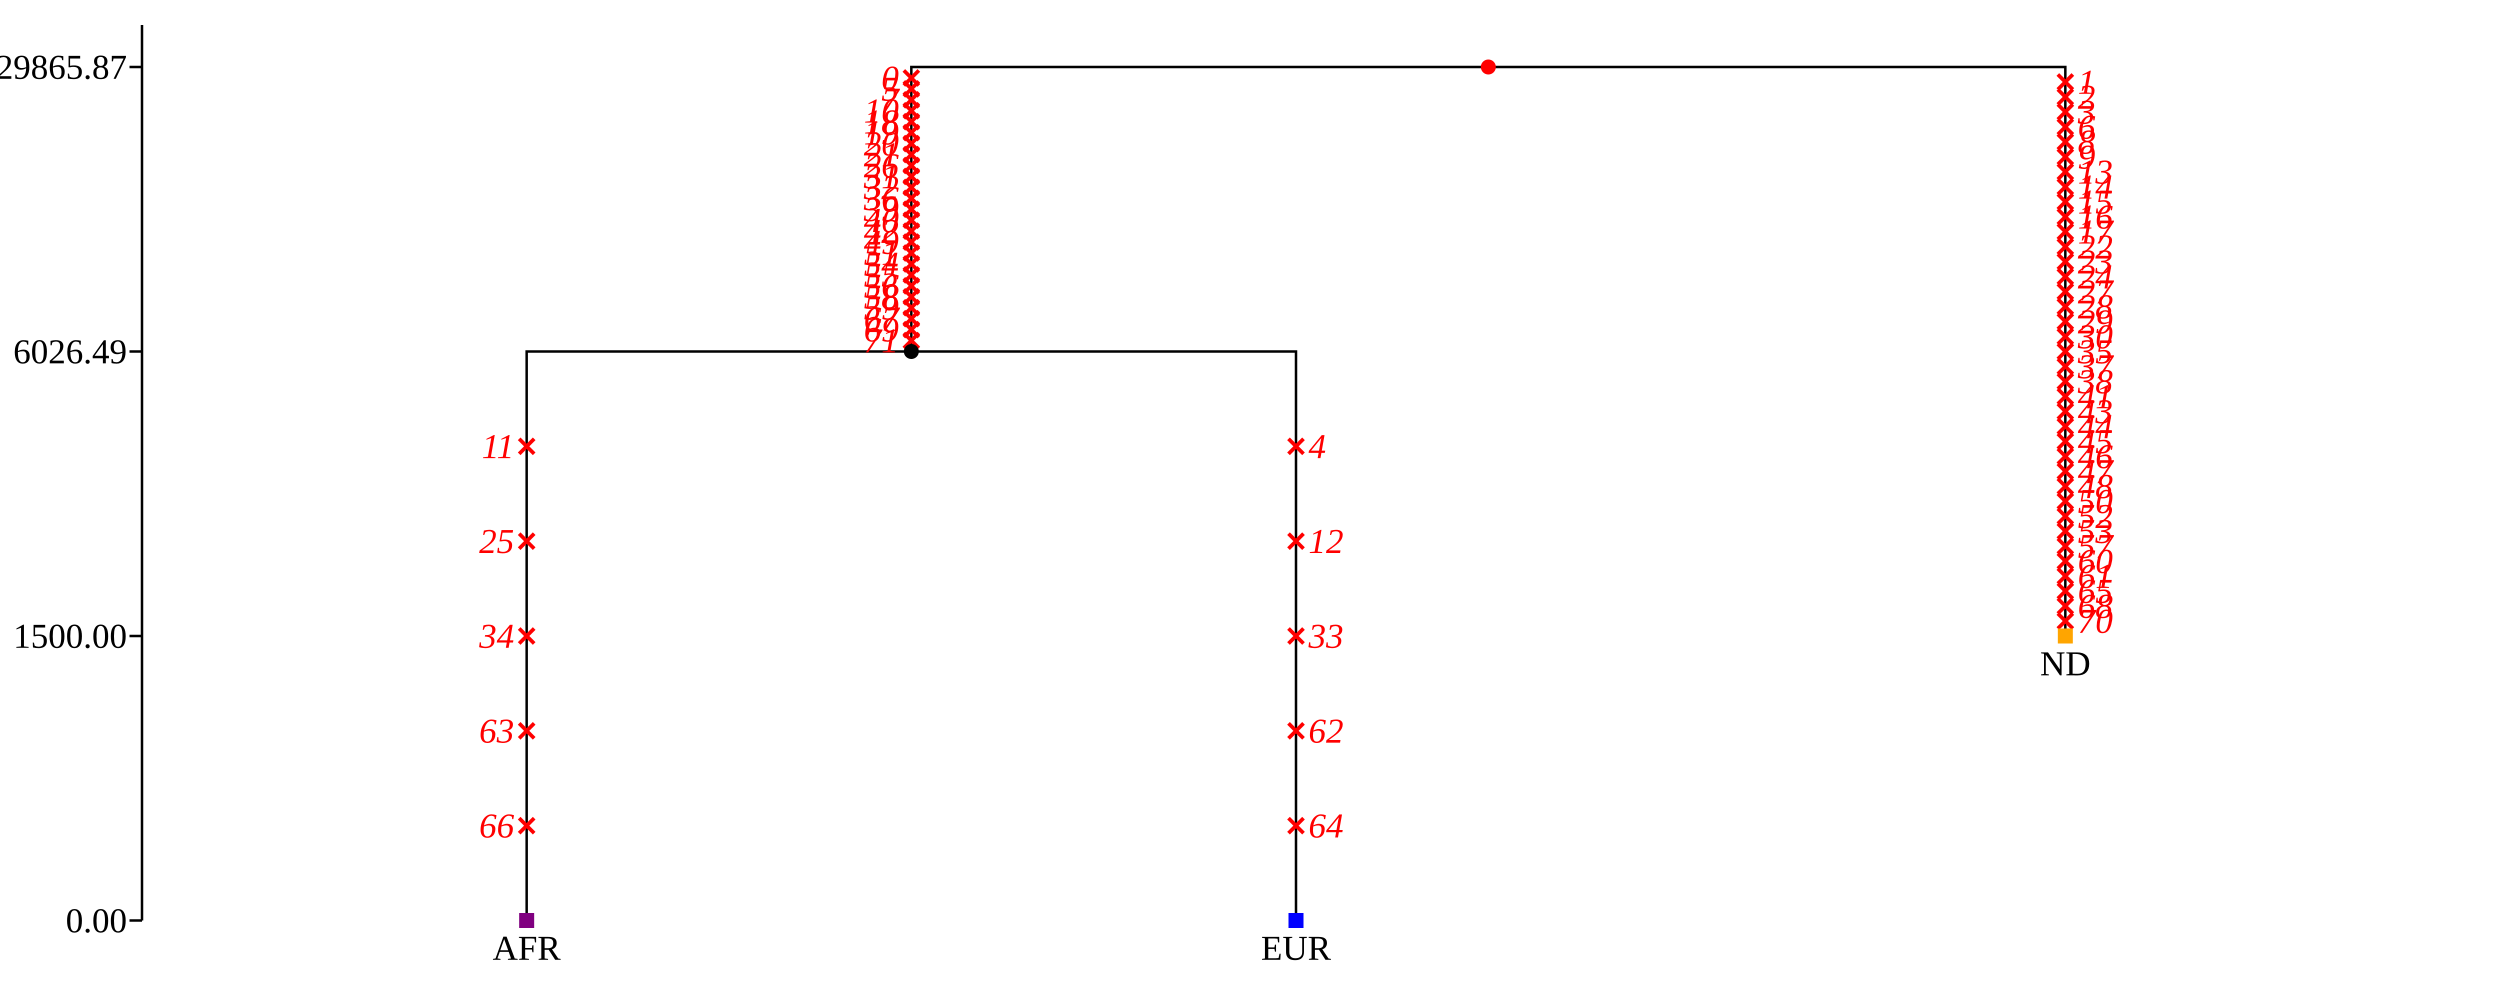
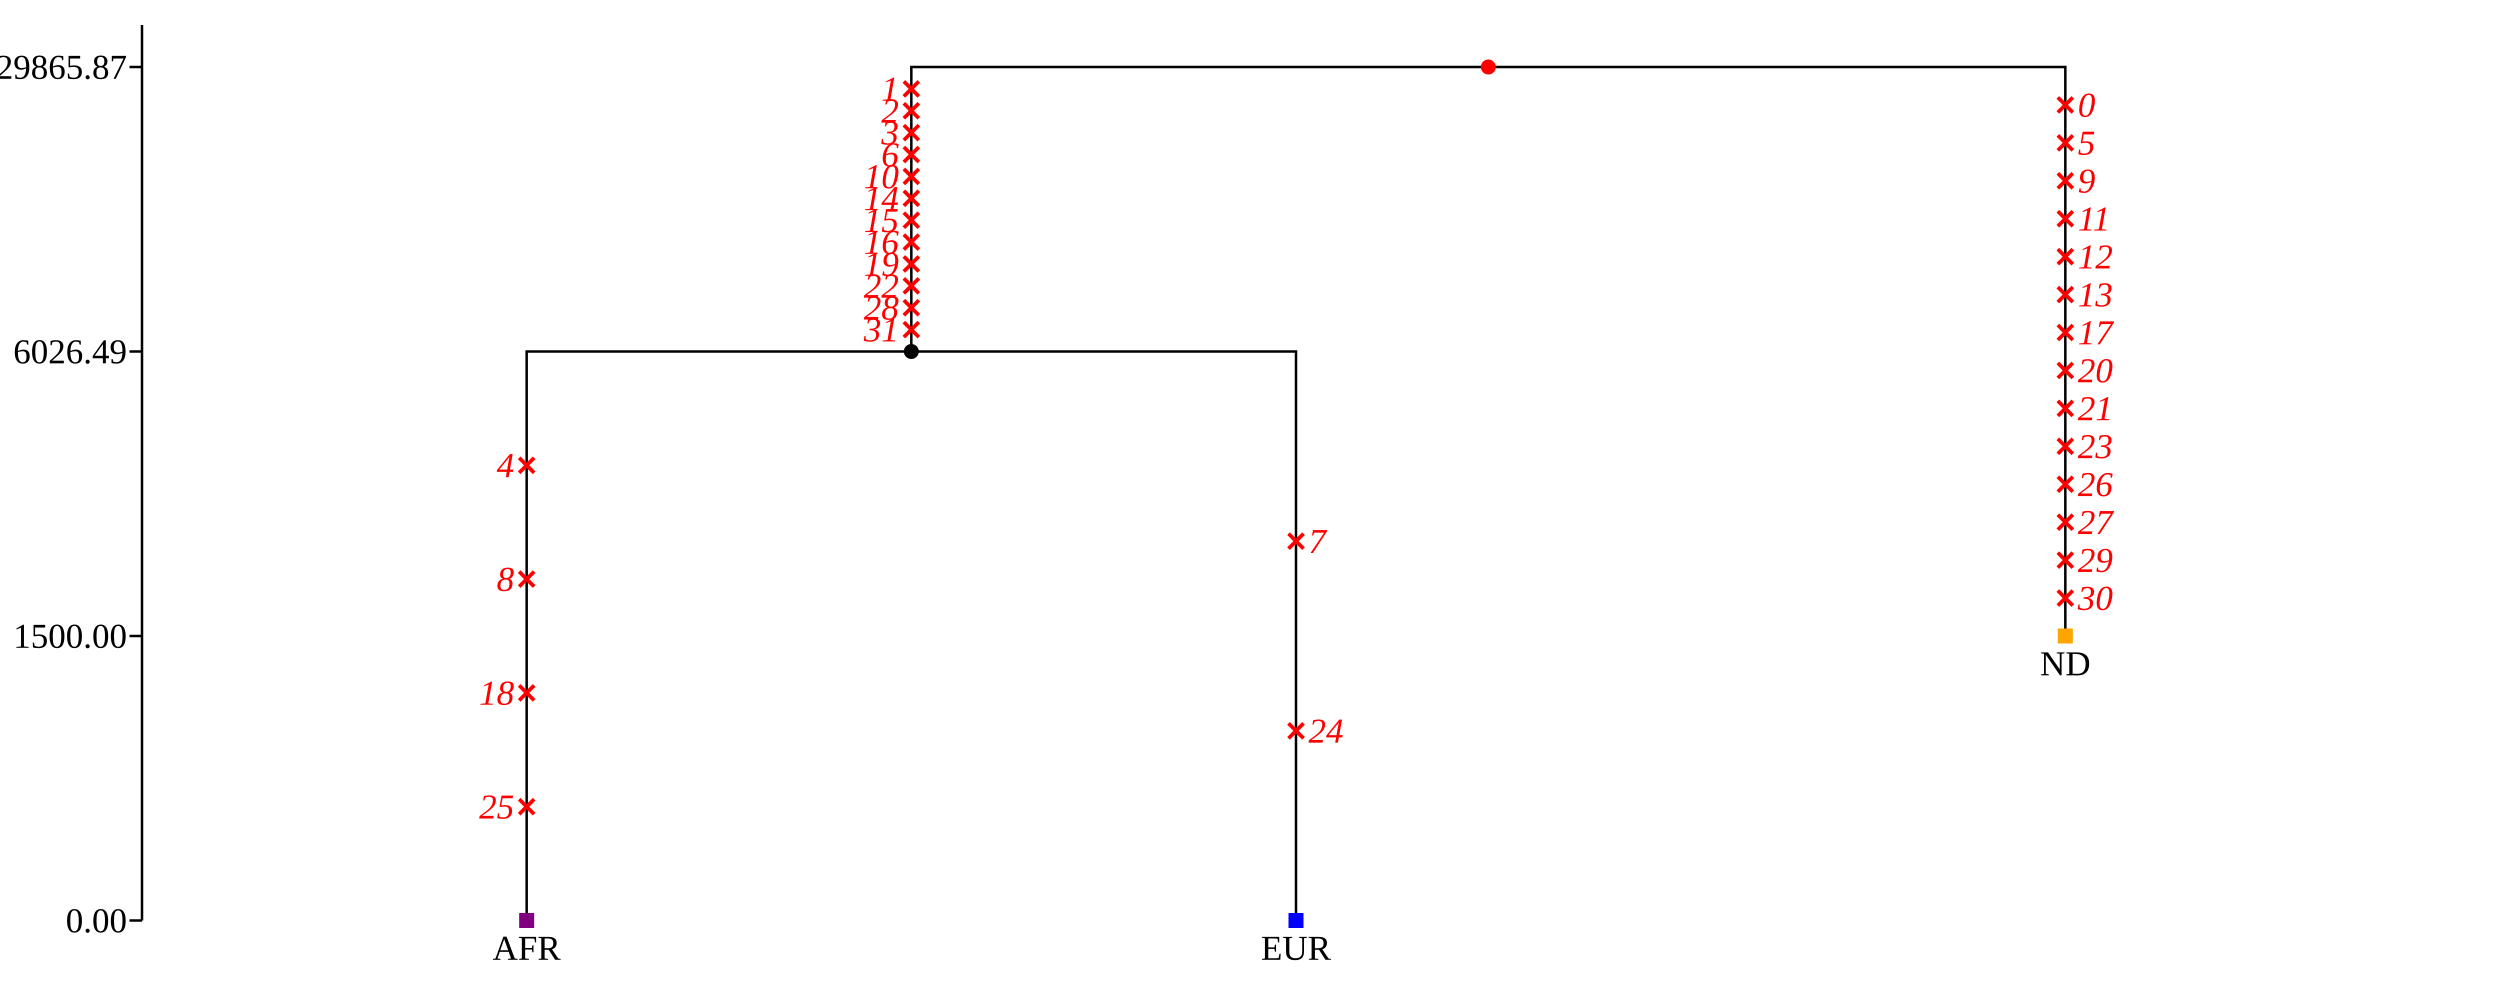
<svg xmlns="http://www.w3.org/2000/svg" baseProfile="full" height="400" version="1.1" width="1000">
  <defs>
    <style type="text/css">.background path {fill: #808080; fill-opacity: 0}.background path:nth-child(odd) {fill-opacity: .1}.axes {font-size: 14px}.x-axis .tick .lab {font-weight: bold; dominant-baseline: hanging}.axes, .tree {font-size: 14px; text-anchor: middle}.axes line, .edge {stroke: black; fill: none}.axes .ax-skip {stroke-dasharray: 4}.y-axis .grid {stroke: #FAFAFA}.node &gt; .sym {fill: black; stroke: none}.site &gt; .sym {stroke: black}.mut text {fill: red; font-style: italic}.mut.extra text {fill: hotpink}.mut line {fill: none; stroke: none}.mut .sym {fill: none; stroke: red}.mut.extra .sym {stroke: hotpink}.node .mut .sym {stroke-width: 1.5px}.tree text, .tree-sequence text {dominant-baseline: central}.plotbox .lab.lft {text-anchor: end}.plotbox .lab.rgt {text-anchor: start}.node.p0 &gt; .sym {fill: red} .node.p1 &gt; .sym {fill: green} .node.p2 &gt; .sym {fill: blue} .node.p3 &gt; .sym {fill: purple} .node.p4 &gt; .sym {fill: black} .node.p5 &gt; .sym {fill: orange}</style>
  </defs>
  <g class="tree t0">
    <g class="axes">
      <g class="y-axis">
        <g class="title" transform="translate(0 189.1)">
          <text class="lab" text-anchor="middle" transform="translate(11) rotate(-90)"> </text>
        </g>
        <line class="ax-line" x1="56.8" x2="56.8" y1="368.2" y2="10" />
        <g class="ticks">
          <g class="tick" transform="translate(56.8 26.8)">
            <line x1="0" x2="-5" y1="0" y2="0" />
            <g transform="translate(-6 0)">
              <text class="lab" text-anchor="end">29865.87</text>
            </g>
          </g>
          <g class="tick" transform="translate(56.8 254.4)">
            <line x1="0" x2="-5" y1="0" y2="0" />
            <g transform="translate(-6 0)">
              <text class="lab" text-anchor="end">1500.00</text>
            </g>
          </g>
          <g class="tick" transform="translate(56.8 140.6)">
            <line x1="0" x2="-5" y1="0" y2="0" />
            <g transform="translate(-6 0)">
              <text class="lab" text-anchor="end">6026.49</text>
            </g>
          </g>
          <g class="tick" transform="translate(56.8 368.2)">
            <line x1="0" x2="-5" y1="0" y2="0" />
            <g transform="translate(-6 0)">
              <text class="lab" text-anchor="end">0.00</text>
            </g>
          </g>
        </g>
      </g>
    </g>
    <g class="plotbox">
      <g class="c2 node n4 p0 root" transform="translate(595.333 26.8)">
-         <g class="a4 i2 leaf m1 m13 m14 m15 m16 m17 m2 m22 m23 m24 m27 m28 m29 m3 m30 m35 m37 m38 m41 m43 m44 m45 m46 m47 m48 m50 m52 m53 m57 m6 m60 m61 m65 m68 m70 m8 m9 node n2 p5 s1 s13 s14 s15 s16 s17 s2 s22 s23 s24 s27 s28 s29 s3 s30 s35 s37 s38 s41 s43 s44 s45 s46 s47 s48 s50 s52 s53 s57 s6 s60 s61 s65 s68 s70 s8 s9 sample" transform="translate(230.8 227.6)">
+         <g class="a4 i2 leaf m0 m11 m12 m13 m17 m20 m21 m23 m26 m27 m29 m30 m5 m9 node n2 p5 s0 s11 s12 s13 s17 s20 s21 s23 s26 s27 s29 s30 s5 s9 sample" transform="translate(230.8 227.6)">
          <path class="edge" d="M 0 0 V -227.6 H -230.8" />
-           <g class="mut m1 s1" transform="translate(0 -221.611)">
-             <line x1="0" x2="0" y1="0" y2="221.611" />
-             <path class="sym" d="M -3,-3 l 6,6 M -3,3 l 6,-6" />
-             <text class="lab rgt" transform="translate(5 0)">1</text>
-           </g>
-           <g class="mut m2 s2" transform="translate(0 -215.621)">
-             <line x1="0" x2="0" y1="0" y2="215.621" />
-             <path class="sym" d="M -3,-3 l 6,6 M -3,3 l 6,-6" />
-             <text class="lab rgt" transform="translate(5 0)">2</text>
-           </g>
-           <g class="mut m3 s3" transform="translate(0 -209.632)">
-             <line x1="0" x2="0" y1="0" y2="209.632" />
-             <path class="sym" d="M -3,-3 l 6,6 M -3,3 l 6,-6" />
-             <text class="lab rgt" transform="translate(5 0)">3</text>
-           </g>
-           <g class="mut m6 s6" transform="translate(0 -203.642)">
-             <line x1="0" x2="0" y1="0" y2="203.642" />
-             <path class="sym" d="M -3,-3 l 6,6 M -3,3 l 6,-6" />
-             <text class="lab rgt" transform="translate(5 0)">6</text>
-           </g>
-           <g class="mut m8 s8" transform="translate(0 -197.653)">
-             <line x1="0" x2="0" y1="0" y2="197.653" />
-             <path class="sym" d="M -3,-3 l 6,6 M -3,3 l 6,-6" />
-             <text class="lab rgt" transform="translate(5 0)">8</text>
-           </g>
-           <g class="mut m9 s9" transform="translate(0 -191.663)">
-             <line x1="0" x2="0" y1="0" y2="191.663" />
+           <g class="mut m0 s0" transform="translate(0 -212.427)">
+             <line x1="0" x2="0" y1="0" y2="212.427" />
+             <path class="sym" d="M -3,-3 l 6,6 M -3,3 l 6,-6" />
+             <text class="lab rgt" transform="translate(5 0)">0</text>
+           </g>
+           <g class="mut m5 s5" transform="translate(0 -197.253)">
+             <line x1="0" x2="0" y1="0" y2="197.253" />
+             <path class="sym" d="M -3,-3 l 6,6 M -3,3 l 6,-6" />
+             <text class="lab rgt" transform="translate(5 0)">5</text>
+           </g>
+           <g class="mut m9 s9" transform="translate(0 -182.08)">
+             <line x1="0" x2="0" y1="0" y2="182.08" />
            <path class="sym" d="M -3,-3 l 6,6 M -3,3 l 6,-6" />
            <text class="lab rgt" transform="translate(5 0)">9</text>
          </g>
-           <g class="mut m13 s13" transform="translate(0 -185.674)">
-             <line x1="0" x2="0" y1="0" y2="185.674" />
+           <g class="mut m11 s11" transform="translate(0 -166.907)">
+             <line x1="0" x2="0" y1="0" y2="166.907" />
+             <path class="sym" d="M -3,-3 l 6,6 M -3,3 l 6,-6" />
+             <text class="lab rgt" transform="translate(5 0)">11</text>
+           </g>
+           <g class="mut m12 s12" transform="translate(0 -151.733)">
+             <line x1="0" x2="0" y1="0" y2="151.733" />
+             <path class="sym" d="M -3,-3 l 6,6 M -3,3 l 6,-6" />
+             <text class="lab rgt" transform="translate(5 0)">12</text>
+           </g>
+           <g class="mut m13 s13" transform="translate(0 -136.56)">
+             <line x1="0" x2="0" y1="0" y2="136.56" />
            <path class="sym" d="M -3,-3 l 6,6 M -3,3 l 6,-6" />
            <text class="lab rgt" transform="translate(5 0)">13</text>
          </g>
-           <g class="mut m14 s14" transform="translate(0 -179.684)">
-             <line x1="0" x2="0" y1="0" y2="179.684" />
-             <path class="sym" d="M -3,-3 l 6,6 M -3,3 l 6,-6" />
-             <text class="lab rgt" transform="translate(5 0)">14</text>
-           </g>
-           <g class="mut m15 s15" transform="translate(0 -173.695)">
-             <line x1="0" x2="0" y1="0" y2="173.695" />
-             <path class="sym" d="M -3,-3 l 6,6 M -3,3 l 6,-6" />
-             <text class="lab rgt" transform="translate(5 0)">15</text>
-           </g>
-           <g class="mut m16 s16" transform="translate(0 -167.705)">
-             <line x1="0" x2="0" y1="0" y2="167.705" />
-             <path class="sym" d="M -3,-3 l 6,6 M -3,3 l 6,-6" />
-             <text class="lab rgt" transform="translate(5 0)">16</text>
-           </g>
-           <g class="mut m17 s17" transform="translate(0 -161.716)">
-             <line x1="0" x2="0" y1="0" y2="161.716" />
+           <g class="mut m17 s17" transform="translate(0 -121.387)">
+             <line x1="0" x2="0" y1="0" y2="121.387" />
            <path class="sym" d="M -3,-3 l 6,6 M -3,3 l 6,-6" />
            <text class="lab rgt" transform="translate(5 0)">17</text>
          </g>
-           <g class="mut m22 s22" transform="translate(0 -155.726)">
-             <line x1="0" x2="0" y1="0" y2="155.726" />
-             <path class="sym" d="M -3,-3 l 6,6 M -3,3 l 6,-6" />
-             <text class="lab rgt" transform="translate(5 0)">22</text>
-           </g>
-           <g class="mut m23 s23" transform="translate(0 -149.737)">
-             <line x1="0" x2="0" y1="0" y2="149.737" />
+           <g class="mut m20 s20" transform="translate(0 -106.213)">
+             <line x1="0" x2="0" y1="0" y2="106.213" />
+             <path class="sym" d="M -3,-3 l 6,6 M -3,3 l 6,-6" />
+             <text class="lab rgt" transform="translate(5 0)">20</text>
+           </g>
+           <g class="mut m21 s21" transform="translate(0 -91.04)">
+             <line x1="0" x2="0" y1="0" y2="91.04" />
+             <path class="sym" d="M -3,-3 l 6,6 M -3,3 l 6,-6" />
+             <text class="lab rgt" transform="translate(5 0)">21</text>
+           </g>
+           <g class="mut m23 s23" transform="translate(0 -75.8667)">
+             <line x1="0" x2="0" y1="0" y2="75.867" />
            <path class="sym" d="M -3,-3 l 6,6 M -3,3 l 6,-6" />
            <text class="lab rgt" transform="translate(5 0)">23</text>
          </g>
-           <g class="mut m24 s24" transform="translate(0 -143.747)">
-             <line x1="0" x2="0" y1="0" y2="143.747" />
-             <path class="sym" d="M -3,-3 l 6,6 M -3,3 l 6,-6" />
-             <text class="lab rgt" transform="translate(5 0)">24</text>
-           </g>
-           <g class="mut m27 s27" transform="translate(0 -137.758)">
-             <line x1="0" x2="0" y1="0" y2="137.758" />
+           <g class="mut m26 s26" transform="translate(0 -60.6933)">
+             <line x1="0" x2="0" y1="0" y2="60.693" />
+             <path class="sym" d="M -3,-3 l 6,6 M -3,3 l 6,-6" />
+             <text class="lab rgt" transform="translate(5 0)">26</text>
+           </g>
+           <g class="mut m27 s27" transform="translate(0 -45.52)">
+             <line x1="0" x2="0" y1="0" y2="45.52" />
            <path class="sym" d="M -3,-3 l 6,6 M -3,3 l 6,-6" />
            <text class="lab rgt" transform="translate(5 0)">27</text>
          </g>
-           <g class="mut m28 s28" transform="translate(0 -131.768)">
-             <line x1="0" x2="0" y1="0" y2="131.768" />
-             <path class="sym" d="M -3,-3 l 6,6 M -3,3 l 6,-6" />
-             <text class="lab rgt" transform="translate(5 0)">28</text>
-           </g>
-           <g class="mut m29 s29" transform="translate(0 -125.779)">
-             <line x1="0" x2="0" y1="0" y2="125.779" />
+           <g class="mut m29 s29" transform="translate(0 -30.3467)">
+             <line x1="0" x2="0" y1="0" y2="30.347" />
            <path class="sym" d="M -3,-3 l 6,6 M -3,3 l 6,-6" />
            <text class="lab rgt" transform="translate(5 0)">29</text>
          </g>
-           <g class="mut m30 s30" transform="translate(0 -119.789)">
-             <line x1="0" x2="0" y1="0" y2="119.789" />
+           <g class="mut m30 s30" transform="translate(0 -15.1733)">
+             <line x1="0" x2="0" y1="0" y2="15.173" />
            <path class="sym" d="M -3,-3 l 6,6 M -3,3 l 6,-6" />
            <text class="lab rgt" transform="translate(5 0)">30</text>
-           </g>
-           <g class="mut m35 s35" transform="translate(0 -113.8)">
-             <line x1="0" x2="0" y1="0" y2="113.8" />
-             <path class="sym" d="M -3,-3 l 6,6 M -3,3 l 6,-6" />
-             <text class="lab rgt" transform="translate(5 0)">35</text>
-           </g>
-           <g class="mut m37 s37" transform="translate(0 -107.811)">
-             <line x1="0" x2="0" y1="0" y2="107.811" />
-             <path class="sym" d="M -3,-3 l 6,6 M -3,3 l 6,-6" />
-             <text class="lab rgt" transform="translate(5 0)">37</text>
-           </g>
-           <g class="mut m38 s38" transform="translate(0 -101.821)">
-             <line x1="0" x2="0" y1="0" y2="101.821" />
-             <path class="sym" d="M -3,-3 l 6,6 M -3,3 l 6,-6" />
-             <text class="lab rgt" transform="translate(5 0)">38</text>
-           </g>
-           <g class="mut m41 s41" transform="translate(0 -95.8316)">
-             <line x1="0" x2="0" y1="0" y2="95.832" />
-             <path class="sym" d="M -3,-3 l 6,6 M -3,3 l 6,-6" />
-             <text class="lab rgt" transform="translate(5 0)">41</text>
-           </g>
-           <g class="mut m43 s43" transform="translate(0 -89.8421)">
-             <line x1="0" x2="0" y1="0" y2="89.842" />
-             <path class="sym" d="M -3,-3 l 6,6 M -3,3 l 6,-6" />
-             <text class="lab rgt" transform="translate(5 0)">43</text>
-           </g>
-           <g class="mut m44 s44" transform="translate(0 -83.8526)">
-             <line x1="0" x2="0" y1="0" y2="83.853" />
-             <path class="sym" d="M -3,-3 l 6,6 M -3,3 l 6,-6" />
-             <text class="lab rgt" transform="translate(5 0)">44</text>
-           </g>
-           <g class="mut m45 s45" transform="translate(0 -77.8632)">
-             <line x1="0" x2="0" y1="0" y2="77.863" />
-             <path class="sym" d="M -3,-3 l 6,6 M -3,3 l 6,-6" />
-             <text class="lab rgt" transform="translate(5 0)">45</text>
-           </g>
-           <g class="mut m46 s46" transform="translate(0 -71.8737)">
-             <line x1="0" x2="0" y1="0" y2="71.874" />
-             <path class="sym" d="M -3,-3 l 6,6 M -3,3 l 6,-6" />
-             <text class="lab rgt" transform="translate(5 0)">46</text>
-           </g>
-           <g class="mut m47 s47" transform="translate(0 -65.8842)">
-             <line x1="0" x2="0" y1="0" y2="65.884" />
-             <path class="sym" d="M -3,-3 l 6,6 M -3,3 l 6,-6" />
-             <text class="lab rgt" transform="translate(5 0)">47</text>
-           </g>
-           <g class="mut m48 s48" transform="translate(0 -59.8947)">
-             <line x1="0" x2="0" y1="0" y2="59.895" />
-             <path class="sym" d="M -3,-3 l 6,6 M -3,3 l 6,-6" />
-             <text class="lab rgt" transform="translate(5 0)">48</text>
-           </g>
-           <g class="mut m50 s50" transform="translate(0 -53.9053)">
-             <line x1="0" x2="0" y1="0" y2="53.905" />
-             <path class="sym" d="M -3,-3 l 6,6 M -3,3 l 6,-6" />
-             <text class="lab rgt" transform="translate(5 0)">50</text>
-           </g>
-           <g class="mut m52 s52" transform="translate(0 -47.9158)">
-             <line x1="0" x2="0" y1="0" y2="47.916" />
-             <path class="sym" d="M -3,-3 l 6,6 M -3,3 l 6,-6" />
-             <text class="lab rgt" transform="translate(5 0)">52</text>
-           </g>
-           <g class="mut m53 s53" transform="translate(0 -41.9263)">
-             <line x1="0" x2="0" y1="0" y2="41.926" />
-             <path class="sym" d="M -3,-3 l 6,6 M -3,3 l 6,-6" />
-             <text class="lab rgt" transform="translate(5 0)">53</text>
-           </g>
-           <g class="mut m57 s57" transform="translate(0 -35.9368)">
-             <line x1="0" x2="0" y1="0" y2="35.937" />
-             <path class="sym" d="M -3,-3 l 6,6 M -3,3 l 6,-6" />
-             <text class="lab rgt" transform="translate(5 0)">57</text>
-           </g>
-           <g class="mut m60 s60" transform="translate(0 -29.9474)">
-             <line x1="0" x2="0" y1="0" y2="29.947" />
-             <path class="sym" d="M -3,-3 l 6,6 M -3,3 l 6,-6" />
-             <text class="lab rgt" transform="translate(5 0)">60</text>
-           </g>
-           <g class="mut m61 s61" transform="translate(0 -23.9579)">
-             <line x1="0" x2="0" y1="0" y2="23.958" />
-             <path class="sym" d="M -3,-3 l 6,6 M -3,3 l 6,-6" />
-             <text class="lab rgt" transform="translate(5 0)">61</text>
-           </g>
-           <g class="mut m65 s65" transform="translate(0 -17.9684)">
-             <line x1="0" x2="0" y1="0" y2="17.968" />
-             <path class="sym" d="M -3,-3 l 6,6 M -3,3 l 6,-6" />
-             <text class="lab rgt" transform="translate(5 0)">65</text>
-           </g>
-           <g class="mut m68 s68" transform="translate(0 -11.9789)">
-             <line x1="0" x2="0" y1="0" y2="11.979" />
-             <path class="sym" d="M -3,-3 l 6,6 M -3,3 l 6,-6" />
-             <text class="lab rgt" transform="translate(5 0)">68</text>
-           </g>
-           <g class="mut m70 s70" transform="translate(0 -5.98947)">
-             <line x1="0" x2="0" y1="0" y2="5.989" />
-             <path class="sym" d="M -3,-3 l 6,6 M -3,3 l 6,-6" />
-             <text class="lab rgt" transform="translate(5 0)">70</text>
          </g>
          <rect class="sym" height="6" width="6" x="-3" y="-3" />
          <text class="lab" transform="translate(0 11)">ND</text>
        </g>
-         <g class="a4 c2 m0 m10 m18 m19 m20 m21 m26 m31 m32 m36 m39 m40 m42 m49 m5 m51 m54 m55 m56 m58 m59 m67 m69 m7 m71 node n3 p4 s0 s10 s18 s19 s20 s21 s26 s31 s32 s36 s39 s40 s42 s49 s5 s51 s54 s55 s56 s58 s59 s67 s69 s7 s71" transform="translate(-230.8 113.8)">
-           <g class="a3 i0 leaf m11 m25 m34 m63 m66 node n0 p3 s11 s25 s34 s63 s66 sample" transform="translate(-153.867 227.6)">
+         <g class="a4 c2 m1 m10 m14 m15 m16 m19 m2 m22 m28 m3 m31 m6 node n3 p4 s1 s10 s14 s15 s16 s19 s2 s22 s28 s3 s31 s6" transform="translate(-230.8 113.8)">
+           <g class="a3 i0 leaf m18 m25 m4 m8 node n0 p3 s18 s25 s4 s8 sample" transform="translate(-153.867 227.6)">
            <path class="edge" d="M 0 0 V -227.6 H 153.867" />
-             <g class="mut m11 s11" transform="translate(0 -189.667)">
-               <line x1="0" x2="0" y1="0" y2="189.667" />
-               <path class="sym" d="M -3,-3 l 6,6 M -3,3 l 6,-6" />
-               <text class="lab lft" transform="translate(-5 0)">11</text>
-             </g>
-             <g class="mut m25 s25" transform="translate(0 -151.733)">
-               <line x1="0" x2="0" y1="0" y2="151.733" />
+             <g class="mut m4 s4" transform="translate(0 -182.08)">
+               <line x1="0" x2="0" y1="0" y2="182.08" />
+               <path class="sym" d="M -3,-3 l 6,6 M -3,3 l 6,-6" />
+               <text class="lab lft" transform="translate(-5 0)">4</text>
+             </g>
+             <g class="mut m8 s8" transform="translate(0 -136.56)">
+               <line x1="0" x2="0" y1="0" y2="136.56" />
+               <path class="sym" d="M -3,-3 l 6,6 M -3,3 l 6,-6" />
+               <text class="lab lft" transform="translate(-5 0)">8</text>
+             </g>
+             <g class="mut m18 s18" transform="translate(0 -91.04)">
+               <line x1="0" x2="0" y1="0" y2="91.04" />
+               <path class="sym" d="M -3,-3 l 6,6 M -3,3 l 6,-6" />
+               <text class="lab lft" transform="translate(-5 0)">18</text>
+             </g>
+             <g class="mut m25 s25" transform="translate(0 -45.52)">
+               <line x1="0" x2="0" y1="0" y2="45.52" />
              <path class="sym" d="M -3,-3 l 6,6 M -3,3 l 6,-6" />
              <text class="lab lft" transform="translate(-5 0)">25</text>
-             </g>
-             <g class="mut m34 s34" transform="translate(0 -113.8)">
-               <line x1="0" x2="0" y1="0" y2="113.8" />
-               <path class="sym" d="M -3,-3 l 6,6 M -3,3 l 6,-6" />
-               <text class="lab lft" transform="translate(-5 0)">34</text>
-             </g>
-             <g class="mut m63 s63" transform="translate(0 -75.8667)">
-               <line x1="0" x2="0" y1="0" y2="75.867" />
-               <path class="sym" d="M -3,-3 l 6,6 M -3,3 l 6,-6" />
-               <text class="lab lft" transform="translate(-5 0)">63</text>
-             </g>
-             <g class="mut m66 s66" transform="translate(0 -37.9333)">
-               <line x1="0" x2="0" y1="0" y2="37.933" />
-               <path class="sym" d="M -3,-3 l 6,6 M -3,3 l 6,-6" />
-               <text class="lab lft" transform="translate(-5 0)">66</text>
            </g>
            <rect class="sym" height="6" width="6" x="-3" y="-3" />
            <text class="lab" transform="translate(0 11)">AFR</text>
          </g>
-           <g class="a3 i1 leaf m12 m33 m4 m62 m64 node n1 p2 s12 s33 s4 s62 s64 sample" transform="translate(153.867 227.6)">
+           <g class="a3 i1 leaf m24 m7 node n1 p2 s24 s7 sample" transform="translate(153.867 227.6)">
            <path class="edge" d="M 0 0 V -227.6 H -153.867" />
-             <g class="mut m4 s4" transform="translate(0 -189.667)">
-               <line x1="0" x2="0" y1="0" y2="189.667" />
-               <path class="sym" d="M -3,-3 l 6,6 M -3,3 l 6,-6" />
-               <text class="lab rgt" transform="translate(5 0)">4</text>
-             </g>
-             <g class="mut m12 s12" transform="translate(0 -151.733)">
+             <g class="mut m7 s7" transform="translate(0 -151.733)">
              <line x1="0" x2="0" y1="0" y2="151.733" />
              <path class="sym" d="M -3,-3 l 6,6 M -3,3 l 6,-6" />
-               <text class="lab rgt" transform="translate(5 0)">12</text>
-             </g>
-             <g class="mut m33 s33" transform="translate(0 -113.8)">
-               <line x1="0" x2="0" y1="0" y2="113.8" />
-               <path class="sym" d="M -3,-3 l 6,6 M -3,3 l 6,-6" />
-               <text class="lab rgt" transform="translate(5 0)">33</text>
-             </g>
-             <g class="mut m62 s62" transform="translate(0 -75.8667)">
+               <text class="lab rgt" transform="translate(5 0)">7</text>
+             </g>
+             <g class="mut m24 s24" transform="translate(0 -75.8667)">
              <line x1="0" x2="0" y1="0" y2="75.867" />
              <path class="sym" d="M -3,-3 l 6,6 M -3,3 l 6,-6" />
-               <text class="lab rgt" transform="translate(5 0)">62</text>
-             </g>
-             <g class="mut m64 s64" transform="translate(0 -37.9333)">
-               <line x1="0" x2="0" y1="0" y2="37.933" />
-               <path class="sym" d="M -3,-3 l 6,6 M -3,3 l 6,-6" />
-               <text class="lab rgt" transform="translate(5 0)">64</text>
+               <text class="lab rgt" transform="translate(5 0)">24</text>
            </g>
            <rect class="sym" height="6" width="6" x="-3" y="-3" />
            <text class="lab" transform="translate(0 11)">EUR</text>
          </g>
          <path class="edge" d="M 0 0 V -113.8 H 230.8" />
-           <g class="mut m0 s0" transform="translate(0 -109.423)">
-             <line x1="0" x2="0" y1="0" y2="109.423" />
-             <path class="sym" d="M -3,-3 l 6,6 M -3,3 l 6,-6" />
-             <text class="lab lft" transform="translate(-5 0)">0</text>
-           </g>
-           <g class="mut m5 s5" transform="translate(0 -105.046)">
+           <g class="mut m1 s1" transform="translate(0 -105.046)">
            <line x1="0" x2="0" y1="0" y2="105.046" />
            <path class="sym" d="M -3,-3 l 6,6 M -3,3 l 6,-6" />
-             <text class="lab lft" transform="translate(-5 0)">5</text>
-           </g>
-           <g class="mut m7 s7" transform="translate(0 -100.669)">
-             <line x1="0" x2="0" y1="0" y2="100.669" />
-             <path class="sym" d="M -3,-3 l 6,6 M -3,3 l 6,-6" />
-             <text class="lab lft" transform="translate(-5 0)">7</text>
-           </g>
-           <g class="mut m10 s10" transform="translate(0 -96.2923)">
+             <text class="lab lft" transform="translate(-5 0)">1</text>
+           </g>
+           <g class="mut m2 s2" transform="translate(0 -96.2923)">
            <line x1="0" x2="0" y1="0" y2="96.292" />
            <path class="sym" d="M -3,-3 l 6,6 M -3,3 l 6,-6" />
+             <text class="lab lft" transform="translate(-5 0)">2</text>
+           </g>
+           <g class="mut m3 s3" transform="translate(0 -87.5385)">
+             <line x1="0" x2="0" y1="0" y2="87.538" />
+             <path class="sym" d="M -3,-3 l 6,6 M -3,3 l 6,-6" />
+             <text class="lab lft" transform="translate(-5 0)">3</text>
+           </g>
+           <g class="mut m6 s6" transform="translate(0 -78.7846)">
+             <line x1="0" x2="0" y1="0" y2="78.785" />
+             <path class="sym" d="M -3,-3 l 6,6 M -3,3 l 6,-6" />
+             <text class="lab lft" transform="translate(-5 0)">6</text>
+           </g>
+           <g class="mut m10 s10" transform="translate(0 -70.0308)">
+             <line x1="0" x2="0" y1="0" y2="70.031" />
+             <path class="sym" d="M -3,-3 l 6,6 M -3,3 l 6,-6" />
            <text class="lab lft" transform="translate(-5 0)">10</text>
          </g>
-           <g class="mut m18 s18" transform="translate(0 -91.9154)">
-             <line x1="0" x2="0" y1="0" y2="91.915" />
-             <path class="sym" d="M -3,-3 l 6,6 M -3,3 l 6,-6" />
-             <text class="lab lft" transform="translate(-5 0)">18</text>
-           </g>
-           <g class="mut m19 s19" transform="translate(0 -87.5385)">
-             <line x1="0" x2="0" y1="0" y2="87.538" />
+           <g class="mut m14 s14" transform="translate(0 -61.2769)">
+             <line x1="0" x2="0" y1="0" y2="61.277" />
+             <path class="sym" d="M -3,-3 l 6,6 M -3,3 l 6,-6" />
+             <text class="lab lft" transform="translate(-5 0)">14</text>
+           </g>
+           <g class="mut m15 s15" transform="translate(0 -52.5231)">
+             <line x1="0" x2="0" y1="0" y2="52.523" />
+             <path class="sym" d="M -3,-3 l 6,6 M -3,3 l 6,-6" />
+             <text class="lab lft" transform="translate(-5 0)">15</text>
+           </g>
+           <g class="mut m16 s16" transform="translate(0 -43.7692)">
+             <line x1="0" x2="0" y1="0" y2="43.769" />
+             <path class="sym" d="M -3,-3 l 6,6 M -3,3 l 6,-6" />
+             <text class="lab lft" transform="translate(-5 0)">16</text>
+           </g>
+           <g class="mut m19 s19" transform="translate(0 -35.0154)">
+             <line x1="0" x2="0" y1="0" y2="35.015" />
            <path class="sym" d="M -3,-3 l 6,6 M -3,3 l 6,-6" />
            <text class="lab lft" transform="translate(-5 0)">19</text>
          </g>
-           <g class="mut m20 s20" transform="translate(0 -83.1615)">
-             <line x1="0" x2="0" y1="0" y2="83.162" />
-             <path class="sym" d="M -3,-3 l 6,6 M -3,3 l 6,-6" />
-             <text class="lab lft" transform="translate(-5 0)">20</text>
-           </g>
-           <g class="mut m21 s21" transform="translate(0 -78.7846)">
-             <line x1="0" x2="0" y1="0" y2="78.785" />
-             <path class="sym" d="M -3,-3 l 6,6 M -3,3 l 6,-6" />
-             <text class="lab lft" transform="translate(-5 0)">21</text>
-           </g>
-           <g class="mut m26 s26" transform="translate(0 -74.4077)">
-             <line x1="0" x2="0" y1="0" y2="74.408" />
-             <path class="sym" d="M -3,-3 l 6,6 M -3,3 l 6,-6" />
-             <text class="lab lft" transform="translate(-5 0)">26</text>
-           </g>
-           <g class="mut m31 s31" transform="translate(0 -70.0308)">
-             <line x1="0" x2="0" y1="0" y2="70.031" />
+           <g class="mut m22 s22" transform="translate(0 -26.2615)">
+             <line x1="0" x2="0" y1="0" y2="26.262" />
+             <path class="sym" d="M -3,-3 l 6,6 M -3,3 l 6,-6" />
+             <text class="lab lft" transform="translate(-5 0)">22</text>
+           </g>
+           <g class="mut m28 s28" transform="translate(0 -17.5077)">
+             <line x1="0" x2="0" y1="0" y2="17.508" />
+             <path class="sym" d="M -3,-3 l 6,6 M -3,3 l 6,-6" />
+             <text class="lab lft" transform="translate(-5 0)">28</text>
+           </g>
+           <g class="mut m31 s31" transform="translate(0 -8.75385)">
+             <line x1="0" x2="0" y1="0" y2="8.754" />
            <path class="sym" d="M -3,-3 l 6,6 M -3,3 l 6,-6" />
            <text class="lab lft" transform="translate(-5 0)">31</text>
-           </g>
-           <g class="mut m32 s32" transform="translate(0 -65.6538)">
-             <line x1="0" x2="0" y1="0" y2="65.654" />
-             <path class="sym" d="M -3,-3 l 6,6 M -3,3 l 6,-6" />
-             <text class="lab lft" transform="translate(-5 0)">32</text>
-           </g>
-           <g class="mut m36 s36" transform="translate(0 -61.2769)">
-             <line x1="0" x2="0" y1="0" y2="61.277" />
-             <path class="sym" d="M -3,-3 l 6,6 M -3,3 l 6,-6" />
-             <text class="lab lft" transform="translate(-5 0)">36</text>
-           </g>
-           <g class="mut m39 s39" transform="translate(0 -56.9)">
-             <line x1="0" x2="0" y1="0" y2="56.9" />
-             <path class="sym" d="M -3,-3 l 6,6 M -3,3 l 6,-6" />
-             <text class="lab lft" transform="translate(-5 0)">39</text>
-           </g>
-           <g class="mut m40 s40" transform="translate(0 -52.5231)">
-             <line x1="0" x2="0" y1="0" y2="52.523" />
-             <path class="sym" d="M -3,-3 l 6,6 M -3,3 l 6,-6" />
-             <text class="lab lft" transform="translate(-5 0)">40</text>
-           </g>
-           <g class="mut m42 s42" transform="translate(0 -48.1462)">
-             <line x1="0" x2="0" y1="0" y2="48.146" />
-             <path class="sym" d="M -3,-3 l 6,6 M -3,3 l 6,-6" />
-             <text class="lab lft" transform="translate(-5 0)">42</text>
-           </g>
-           <g class="mut m49 s49" transform="translate(0 -43.7692)">
-             <line x1="0" x2="0" y1="0" y2="43.769" />
-             <path class="sym" d="M -3,-3 l 6,6 M -3,3 l 6,-6" />
-             <text class="lab lft" transform="translate(-5 0)">49</text>
-           </g>
-           <g class="mut m51 s51" transform="translate(0 -39.3923)">
-             <line x1="0" x2="0" y1="0" y2="39.392" />
-             <path class="sym" d="M -3,-3 l 6,6 M -3,3 l 6,-6" />
-             <text class="lab lft" transform="translate(-5 0)">51</text>
-           </g>
-           <g class="mut m54 s54" transform="translate(0 -35.0154)">
-             <line x1="0" x2="0" y1="0" y2="35.015" />
-             <path class="sym" d="M -3,-3 l 6,6 M -3,3 l 6,-6" />
-             <text class="lab lft" transform="translate(-5 0)">54</text>
-           </g>
-           <g class="mut m55 s55" transform="translate(0 -30.6385)">
-             <line x1="0" x2="0" y1="0" y2="30.639" />
-             <path class="sym" d="M -3,-3 l 6,6 M -3,3 l 6,-6" />
-             <text class="lab lft" transform="translate(-5 0)">55</text>
-           </g>
-           <g class="mut m56 s56" transform="translate(0 -26.2615)">
-             <line x1="0" x2="0" y1="0" y2="26.262" />
-             <path class="sym" d="M -3,-3 l 6,6 M -3,3 l 6,-6" />
-             <text class="lab lft" transform="translate(-5 0)">56</text>
-           </g>
-           <g class="mut m58 s58" transform="translate(0 -21.8846)">
-             <line x1="0" x2="0" y1="0" y2="21.885" />
-             <path class="sym" d="M -3,-3 l 6,6 M -3,3 l 6,-6" />
-             <text class="lab lft" transform="translate(-5 0)">58</text>
-           </g>
-           <g class="mut m59 s59" transform="translate(0 -17.5077)">
-             <line x1="0" x2="0" y1="0" y2="17.508" />
-             <path class="sym" d="M -3,-3 l 6,6 M -3,3 l 6,-6" />
-             <text class="lab lft" transform="translate(-5 0)">59</text>
-           </g>
-           <g class="mut m67 s67" transform="translate(0 -13.1308)">
-             <line x1="0" x2="0" y1="0" y2="13.131" />
-             <path class="sym" d="M -3,-3 l 6,6 M -3,3 l 6,-6" />
-             <text class="lab lft" transform="translate(-5 0)">67</text>
-           </g>
-           <g class="mut m69 s69" transform="translate(0 -8.75385)">
-             <line x1="0" x2="0" y1="0" y2="8.754" />
-             <path class="sym" d="M -3,-3 l 6,6 M -3,3 l 6,-6" />
-             <text class="lab lft" transform="translate(-5 0)">69</text>
-           </g>
-           <g class="mut m71 s71" transform="translate(0 -4.37692)">
-             <line x1="0" x2="0" y1="0" y2="4.377" />
-             <path class="sym" d="M -3,-3 l 6,6 M -3,3 l 6,-6" />
-             <text class="lab lft" transform="translate(-5 0)">71</text>
          </g>
          <circle class="sym" cx="0" cy="0" r="3" />
          <text class="lab lft" transform="translate(-3 -7.0)" />
        </g>
        <circle class="sym" cx="0" cy="0" r="3" />
        <text class="lab" transform="translate(0 -11)" />
      </g>
    </g>
  </g>
</svg>
